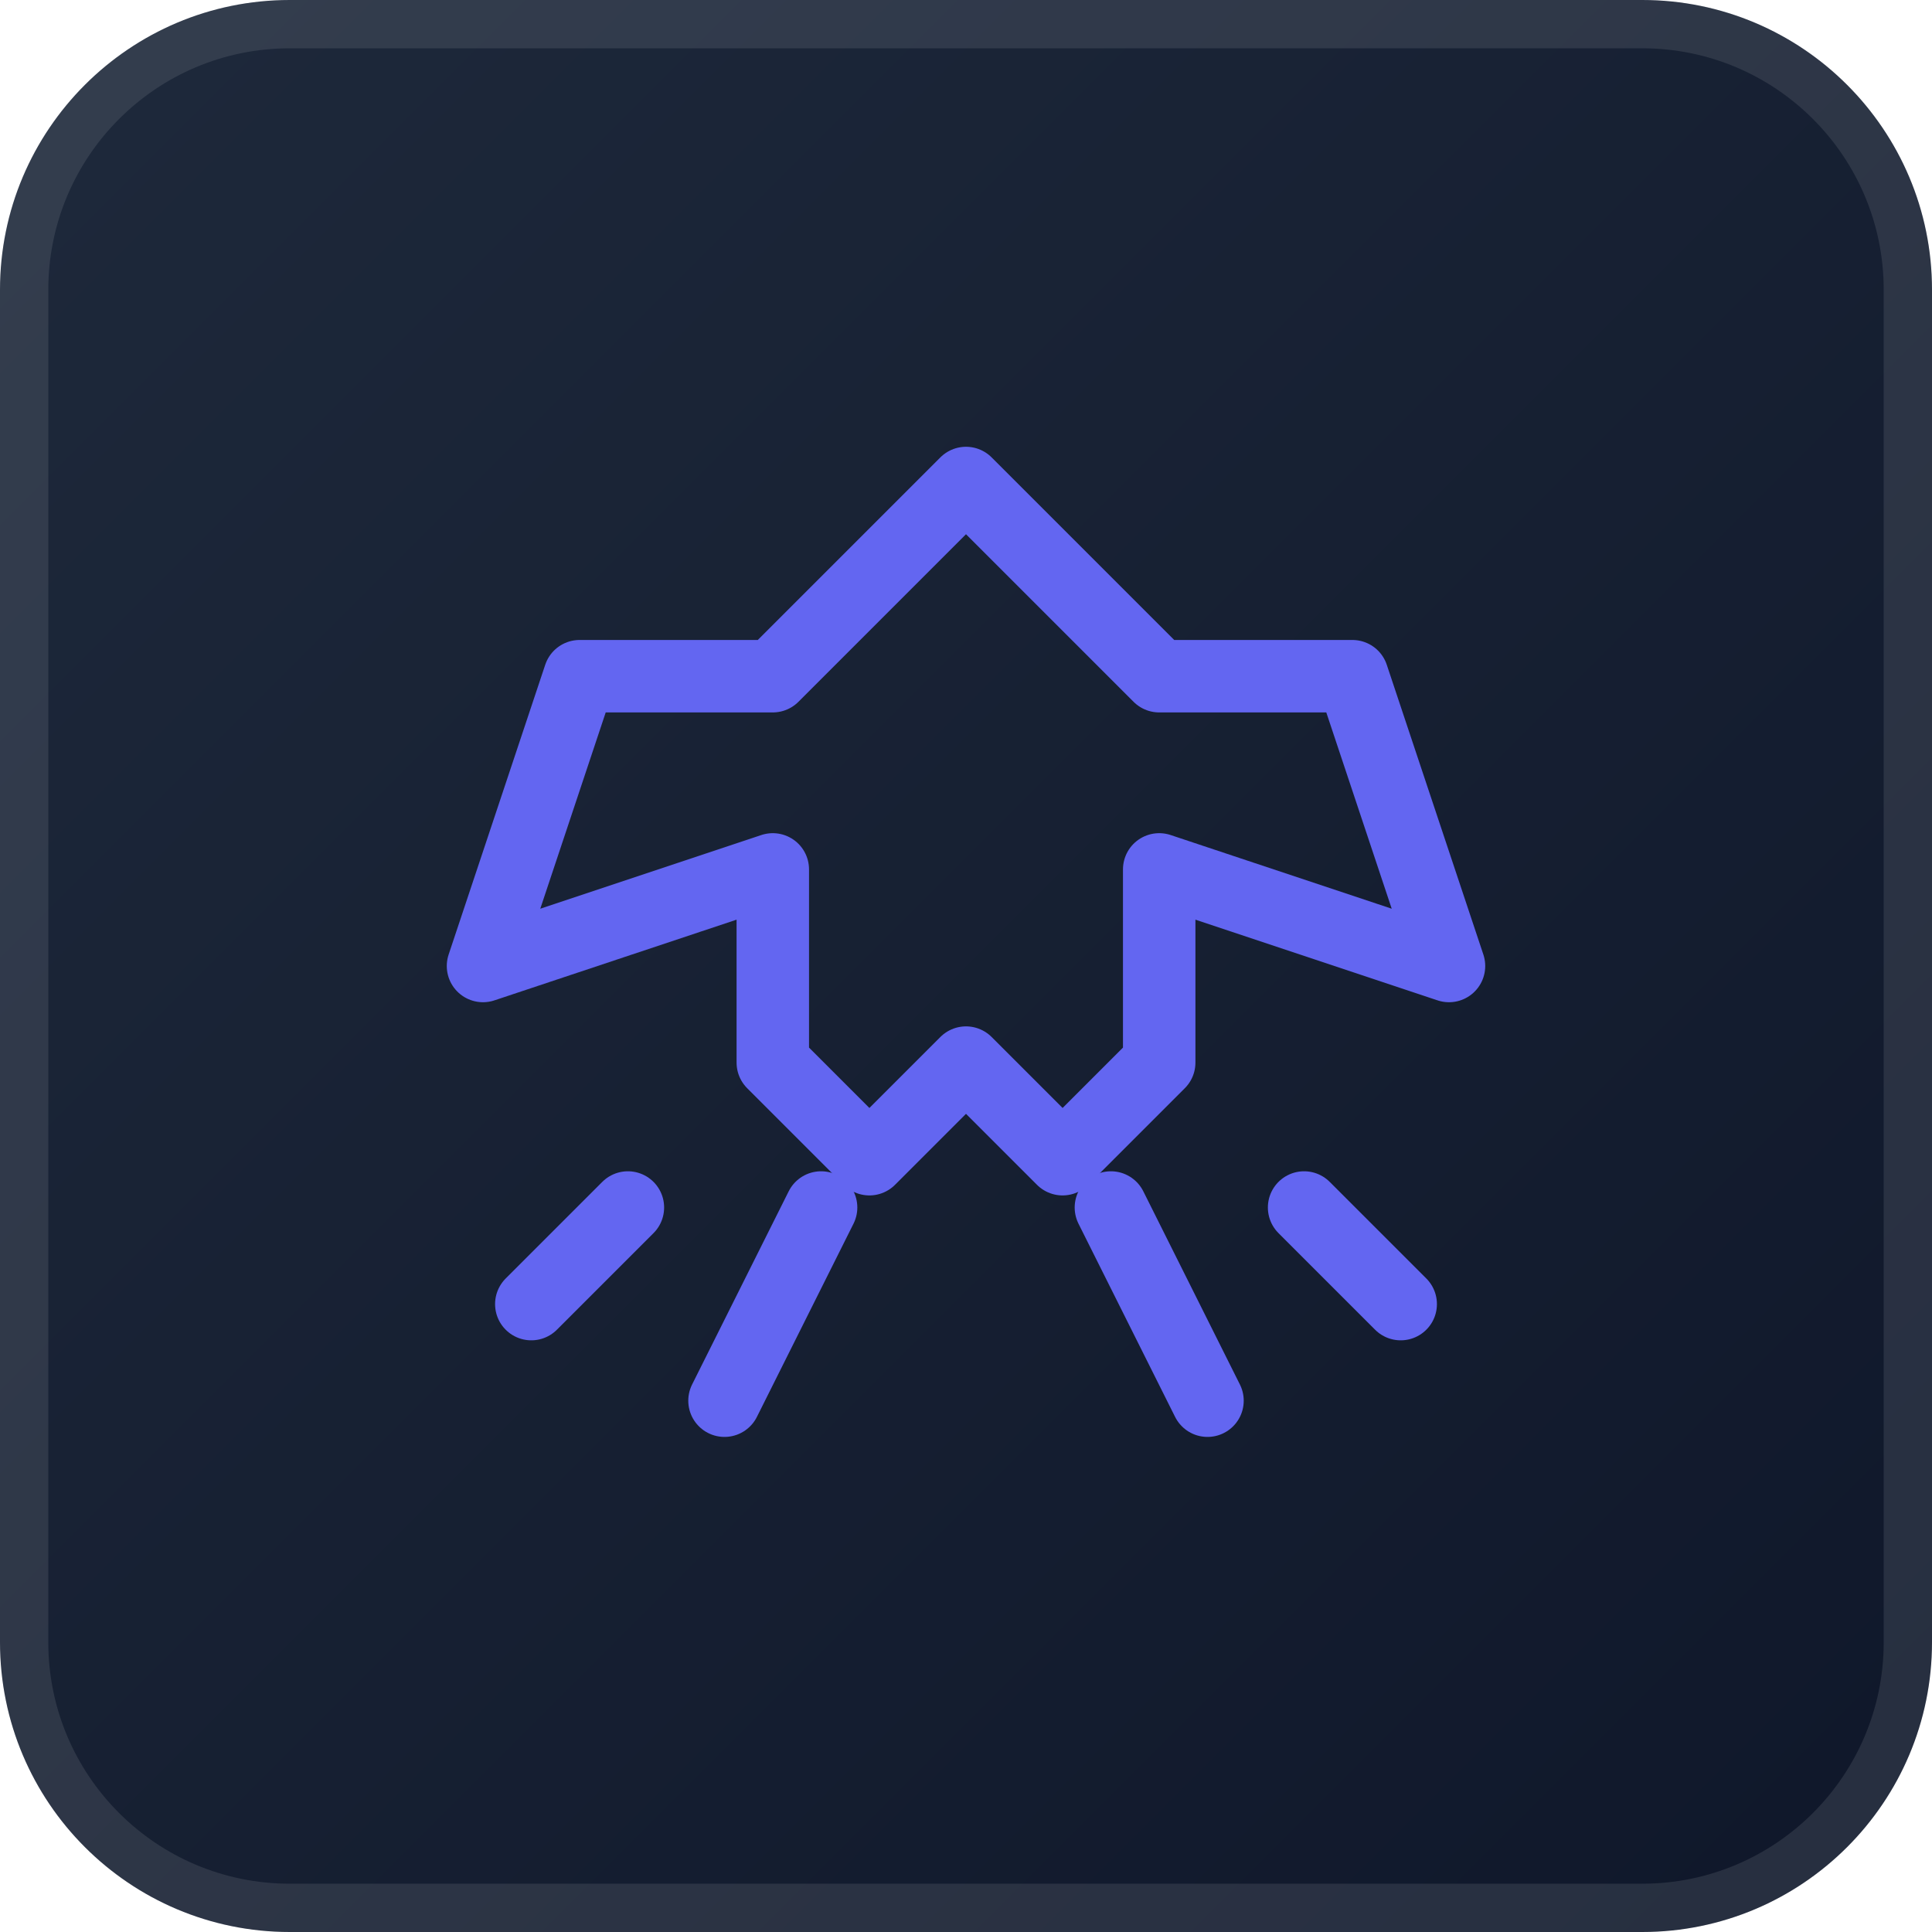
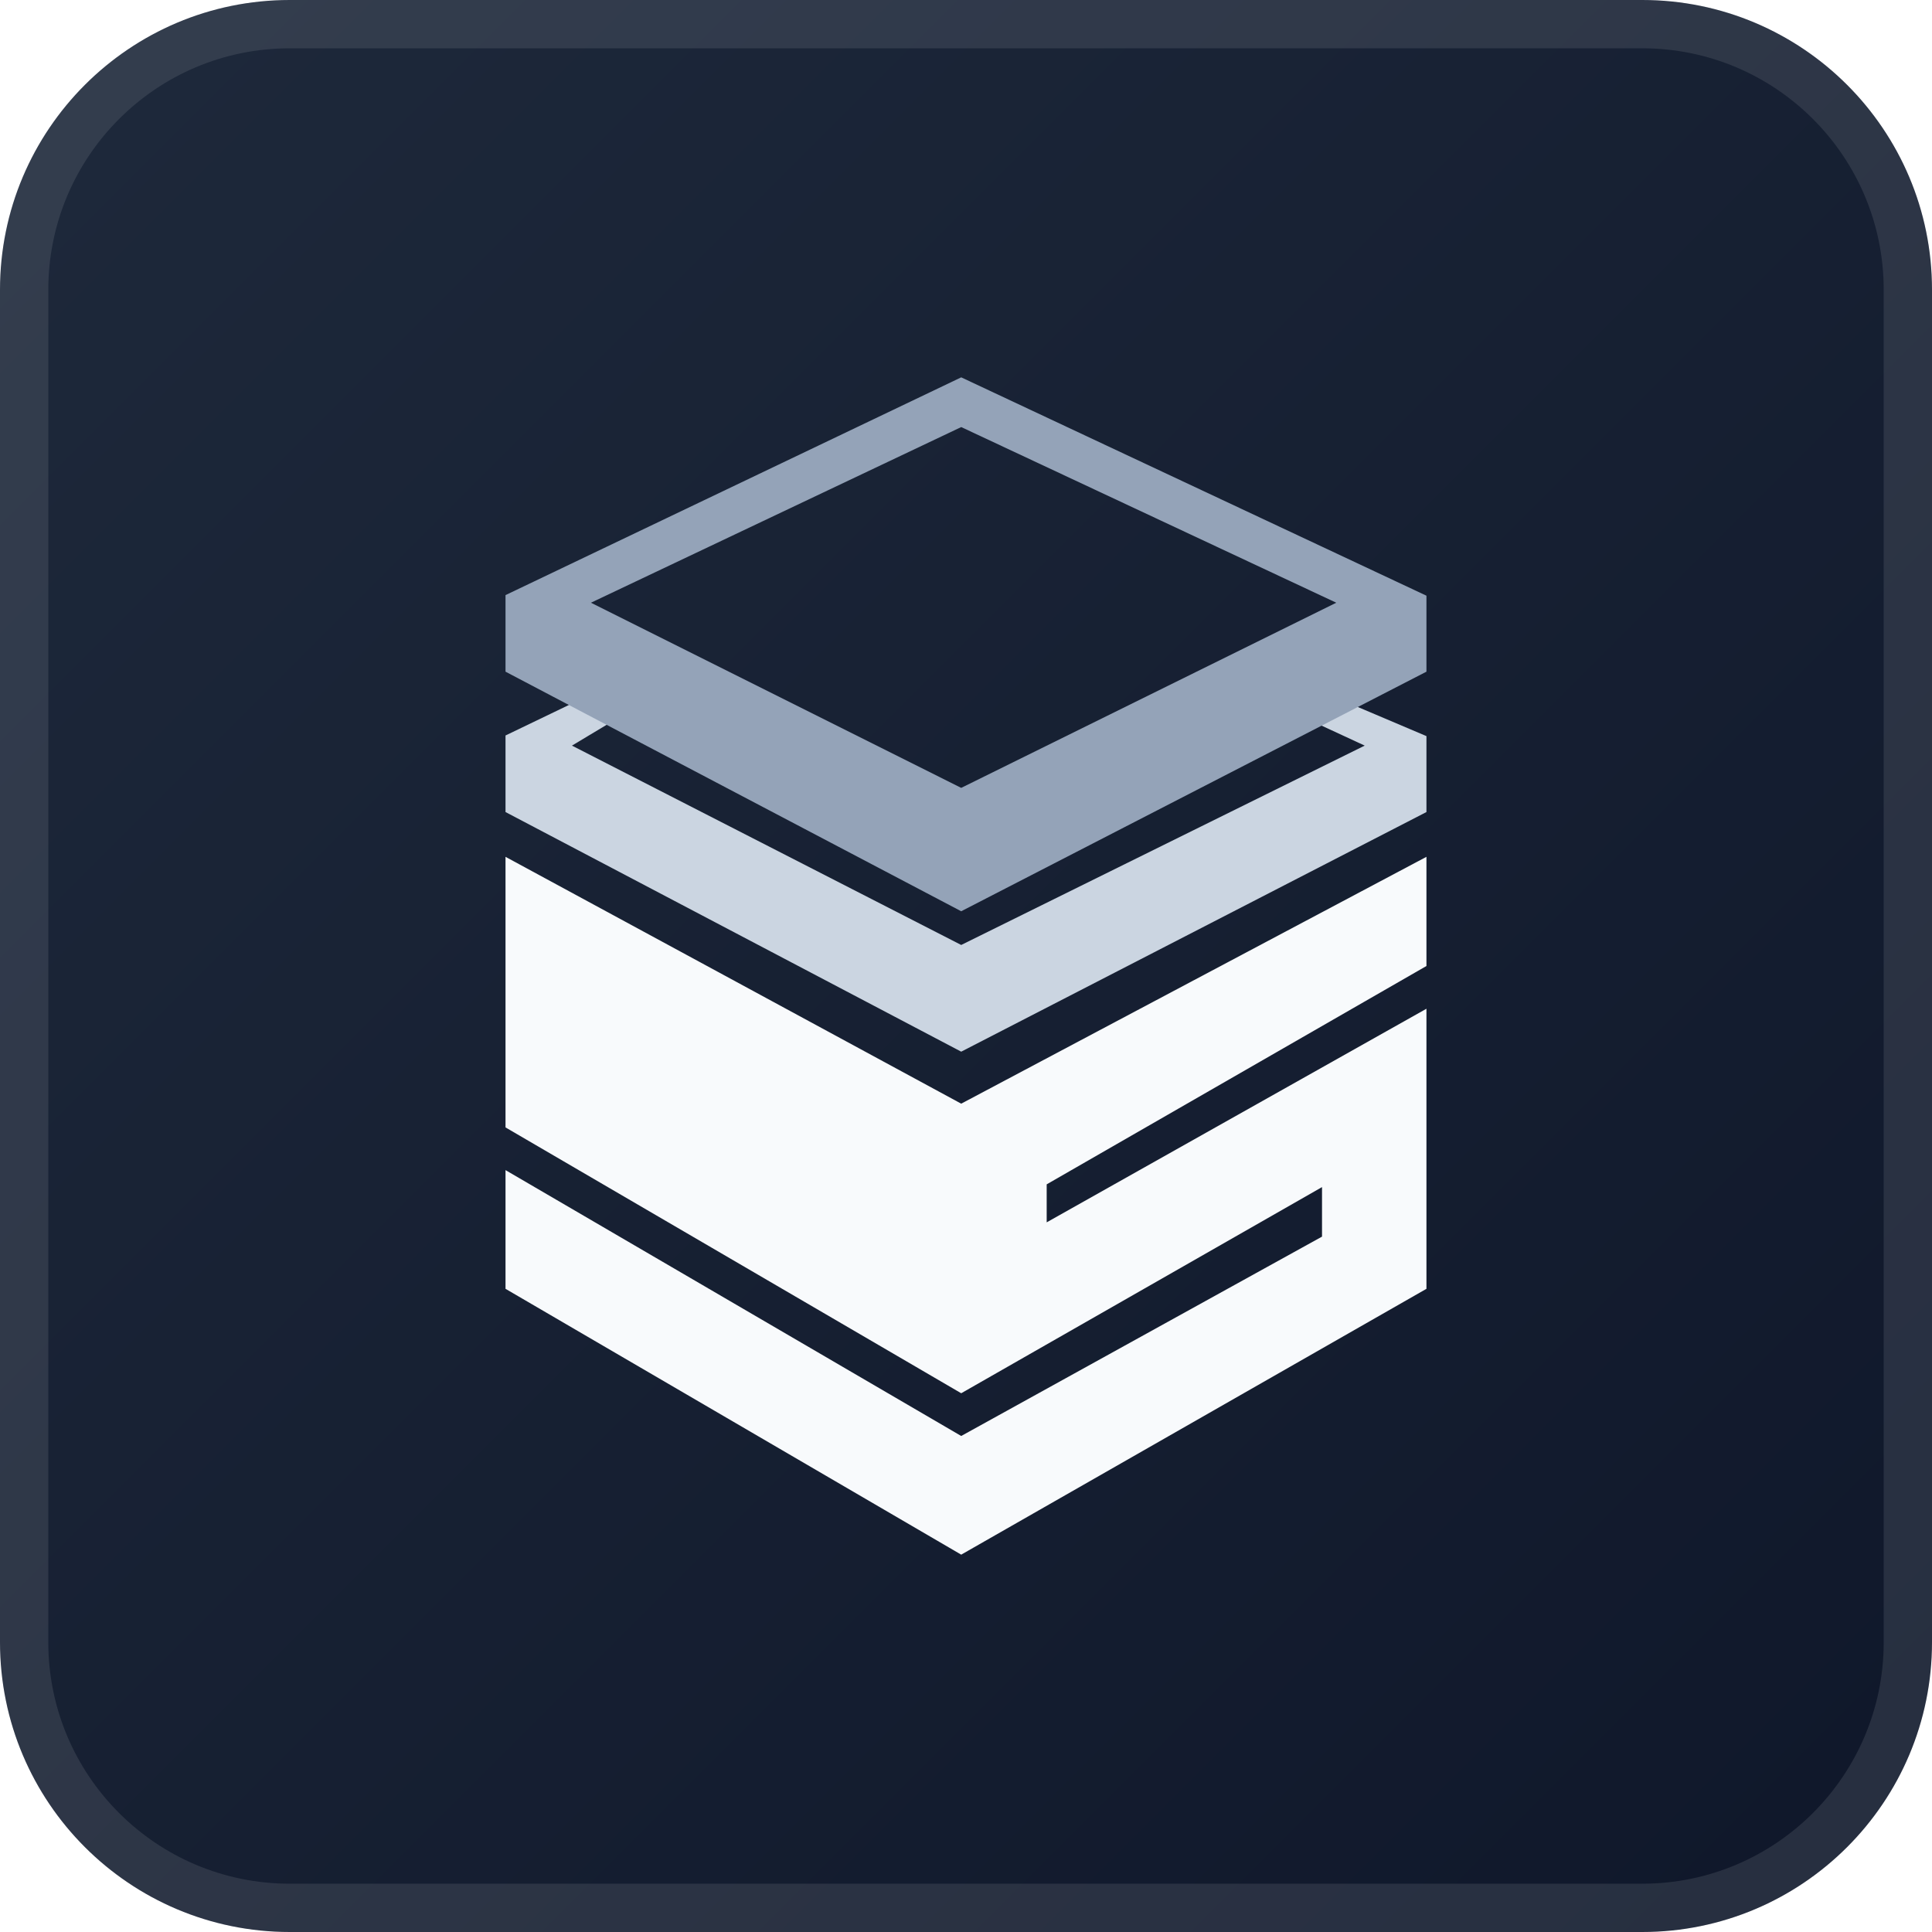
<svg xmlns="http://www.w3.org/2000/svg" width="40" height="40" viewBox="0 0 40 40">
  <defs>
    <linearGradient id="bg-gradient-icon" x1="0%" y1="0%" x2="100%" y2="100%">
      <stop offset="0%" style="stop-color:#1e293b" />
      <stop offset="100%" style="stop-color:#0f172a" />
    </linearGradient>
  </defs>
  <rect width="40" height="40" rx="6" fill="url(#bg-gradient-icon)" />
  <rect x="0.5" y="0.5" width="39" height="39" rx="5.5" fill="none" stroke="rgba(255,255,255,0.1)" stroke-width="1" />
-   <g transform="translate(8, 8)">
-     <path d="M12 2L8 6H4L2 12L8 10V14L10 16L12 14L14 16L16 14V10L22 12L20 6H16L12 2Z" fill="none" stroke="#6366f1" stroke-width="1.5" stroke-linecap="round" stroke-linejoin="round" />
-     <path d="M5 17L3 19" stroke="#6366f1" stroke-width="1.5" stroke-linecap="round" />
-     <path d="M9 17L7 21" stroke="#6366f1" stroke-width="1.5" stroke-linecap="round" />
-     <path d="M15 17L17 21" stroke="#6366f1" stroke-width="1.5" stroke-linecap="round" />
-     <path d="M19 17L21 19" stroke="#6366f1" stroke-width="1.5" stroke-linecap="round" />
+   <g transform="translate(6.59375, 7) scale(0.8125)">
+     <path d="M28.234 13.218L28.233 13.219V16L18.556 21.564V22.532L28.233 17.089V24.226L16.378 31L4.766 24.226V21.201L16.378 27.976L25.572 22.896V21.634L16.378 26.887L4.766 20.113V13.218L16.378 19.508L28.233 13.218L28.229 13.214L28.234 13.218Z" fill="#f8fafc" />
+     <path d="M9.181 8.751L6.459 10.384L16.378 15.464L26.66 10.384L23.636 8.984L24.362 8.5L28.233 10.142V12.077L16.378 18.183L4.766 12.077V10.126L8.395 8.379L9.181 8.751Z" fill="#cbd5e1" />
+     <path d="M28.233 6.564V8.5L16.378 14.605L4.766 8.5V6.549L16.378 1L28.233 6.564ZM6.943 6.743L16.378 11.461L25.935 6.743L16.378 2.267L6.943 6.743Z" fill="#94a3b8" />
  </g>
</svg>
